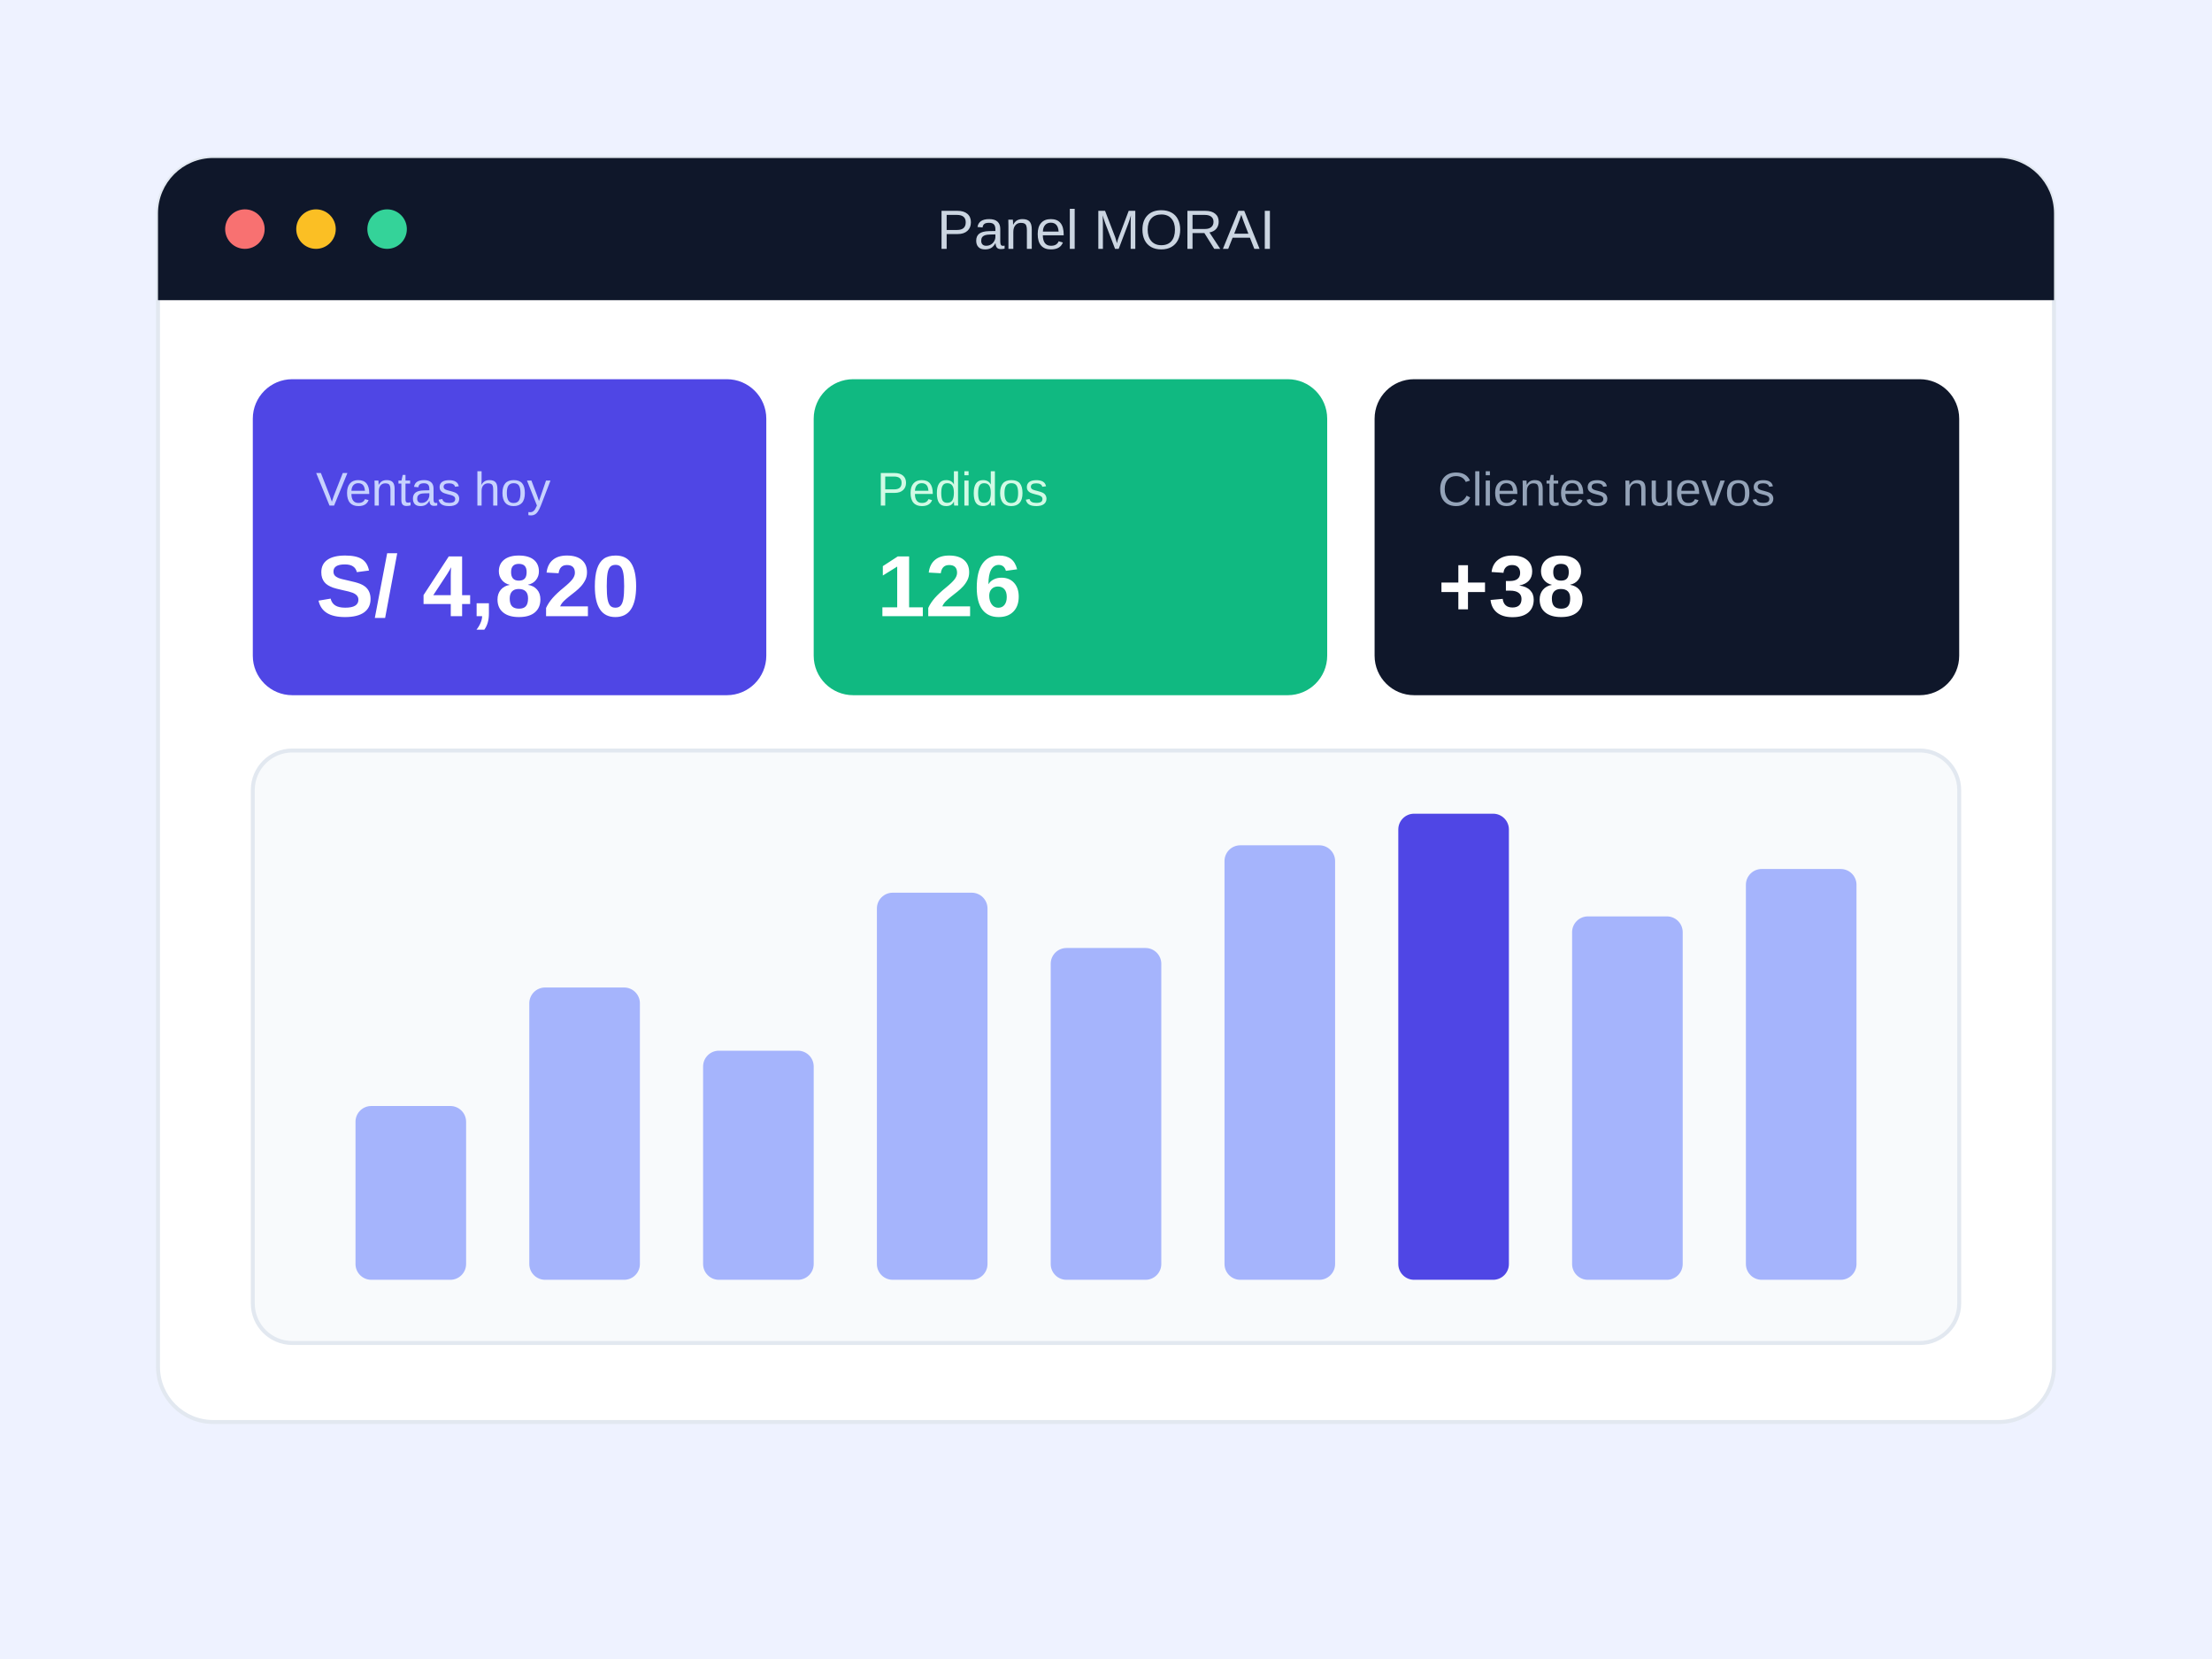
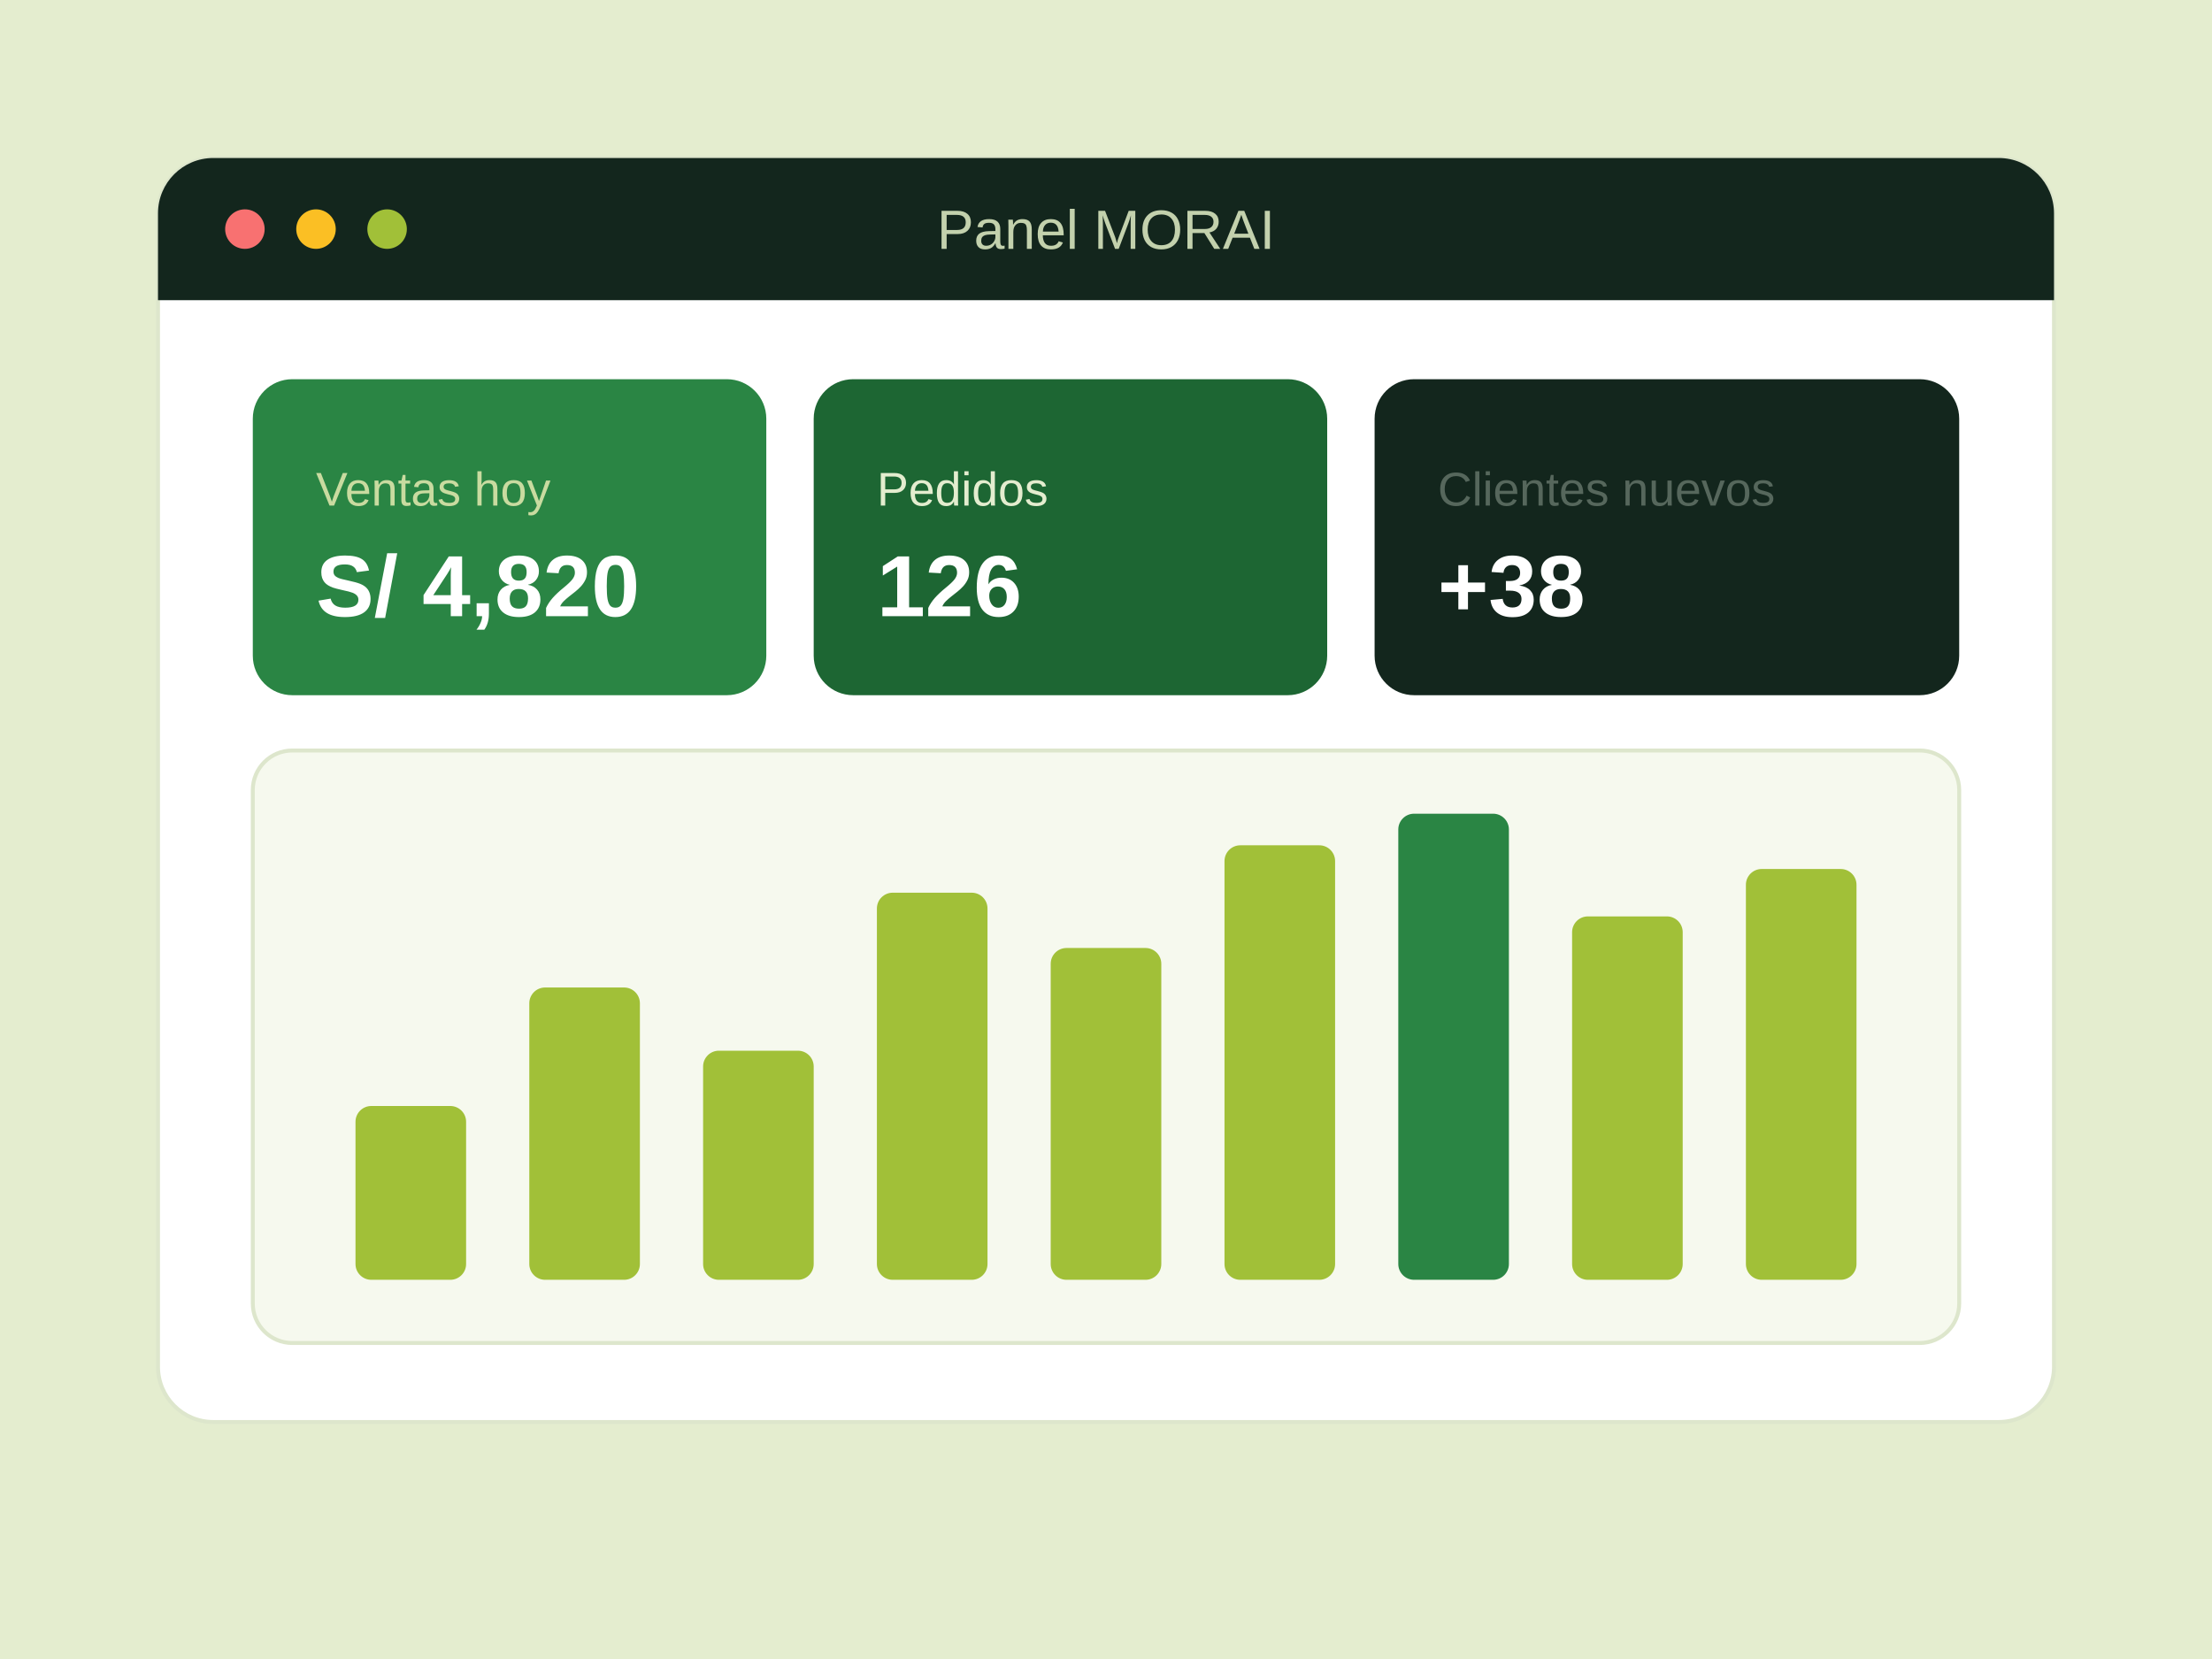
<svg xmlns="http://www.w3.org/2000/svg" width="560" height="420" viewBox="0 0 560 420">
-   <rect width="560" height="420" fill="#EEF2FF" />
-   <rect x="40" y="40" width="480" height="320" rx="14" fill="#fff" stroke="#E2E8F0" />
-   <path d="M54 40h452a14 14 0 0 1 14 14v22H40V54a14 14 0 0 1 14-14z" fill="#0F172A" />
+   <rect width="560" height="420" fill="#e4edcf" />
+   <rect x="40" y="40" width="480" height="320" rx="14" fill="#fff" stroke="#dde6cc" />
+   <path d="M54 40h452a14 14 0 0 1 14 14v22H40V54a14 14 0 0 1 14-14z" fill="#13261d" />
  <circle cx="62" cy="58" r="5" fill="#F87171" />
  <circle cx="80" cy="58" r="5" fill="#FBBF24" />
-   <circle cx="98" cy="58" r="5" fill="#34D399" />
-   <text x="280" y="63" text-anchor="middle" font-family="Segoe UI, Arial, sans-serif" font-size="14" fill="#CBD5E1">Panel MORAI</text>
-   <rect x="64" y="96" width="130" height="80" rx="10" fill="#4F46E5" />
-   <text x="80" y="128" font-family="Segoe UI, Arial, sans-serif" font-size="12" fill="#C7D2FE">Ventas hoy</text>
+   <circle cx="98" cy="58" r="5" fill="#a1c038" />
+   <text x="280" y="63" text-anchor="middle" font-family="Segoe UI, Arial, sans-serif" font-size="14" fill="#c3d1ad">Panel MORAI</text>
+   <rect x="64" y="96" width="130" height="80" rx="10" fill="#2a8544" />
+   <text x="80" y="128" font-family="Segoe UI, Arial, sans-serif" font-size="12" fill="#c9dba0">Ventas hoy</text>
  <text x="80" y="156" font-family="Segoe UI, Arial, sans-serif" font-size="22" font-weight="700" fill="#fff">S/ 4,820</text>
-   <rect x="206" y="96" width="130" height="80" rx="10" fill="#10B981" />
-   <text x="222" y="128" font-family="Segoe UI, Arial, sans-serif" font-size="12" fill="#D1FAE5">Pedidos</text>
+   <rect x="206" y="96" width="130" height="80" rx="10" fill="#1d6633" />
+   <text x="222" y="128" font-family="Segoe UI, Arial, sans-serif" font-size="12" fill="#e4edcf">Pedidos</text>
  <text x="222" y="156" font-family="Segoe UI, Arial, sans-serif" font-size="22" font-weight="700" fill="#fff">126</text>
-   <rect x="348" y="96" width="148" height="80" rx="10" fill="#0F172A" />
-   <text x="364" y="128" font-family="Segoe UI, Arial, sans-serif" font-size="12" fill="#94A3B8">Clientes nuevos</text>
+   <rect x="348" y="96" width="148" height="80" rx="10" fill="#13261d" />
+   <text x="364" y="128" font-family="Segoe UI, Arial, sans-serif" font-size="12" fill="#56675c">Clientes nuevos</text>
  <text x="364" y="156" font-family="Segoe UI, Arial, sans-serif" font-size="22" font-weight="700" fill="#fff">+38</text>
-   <rect x="64" y="190" width="432" height="150" rx="10" fill="#F8FAFC" stroke="#E2E8F0" />
-   <rect x="90" y="280" width="28" height="44" rx="4" fill="#A5B4FC" />
-   <rect x="134" y="250" width="28" height="74" rx="4" fill="#A5B4FC" />
-   <rect x="178" y="266" width="28" height="58" rx="4" fill="#A5B4FC" />
-   <rect x="222" y="226" width="28" height="98" rx="4" fill="#A5B4FC" />
-   <rect x="266" y="240" width="28" height="84" rx="4" fill="#A5B4FC" />
-   <rect x="310" y="214" width="28" height="110" rx="4" fill="#A5B4FC" />
-   <rect x="354" y="206" width="28" height="118" rx="4" fill="#4F46E5" />
-   <rect x="398" y="232" width="28" height="92" rx="4" fill="#A5B4FC" />
-   <rect x="442" y="220" width="28" height="104" rx="4" fill="#A5B4FC" />
+   <rect x="64" y="190" width="432" height="150" rx="10" fill="#f6f9ee" stroke="#dde6cc" />
+   <rect x="90" y="280" width="28" height="44" rx="4" fill="#a1c038" />
+   <rect x="134" y="250" width="28" height="74" rx="4" fill="#a1c038" />
+   <rect x="178" y="266" width="28" height="58" rx="4" fill="#a1c038" />
+   <rect x="222" y="226" width="28" height="98" rx="4" fill="#a1c038" />
+   <rect x="266" y="240" width="28" height="84" rx="4" fill="#a1c038" />
+   <rect x="310" y="214" width="28" height="110" rx="4" fill="#a1c038" />
+   <rect x="354" y="206" width="28" height="118" rx="4" fill="#2a8544" />
+   <rect x="398" y="232" width="28" height="92" rx="4" fill="#a1c038" />
+   <rect x="442" y="220" width="28" height="104" rx="4" fill="#a1c038" />
</svg>
